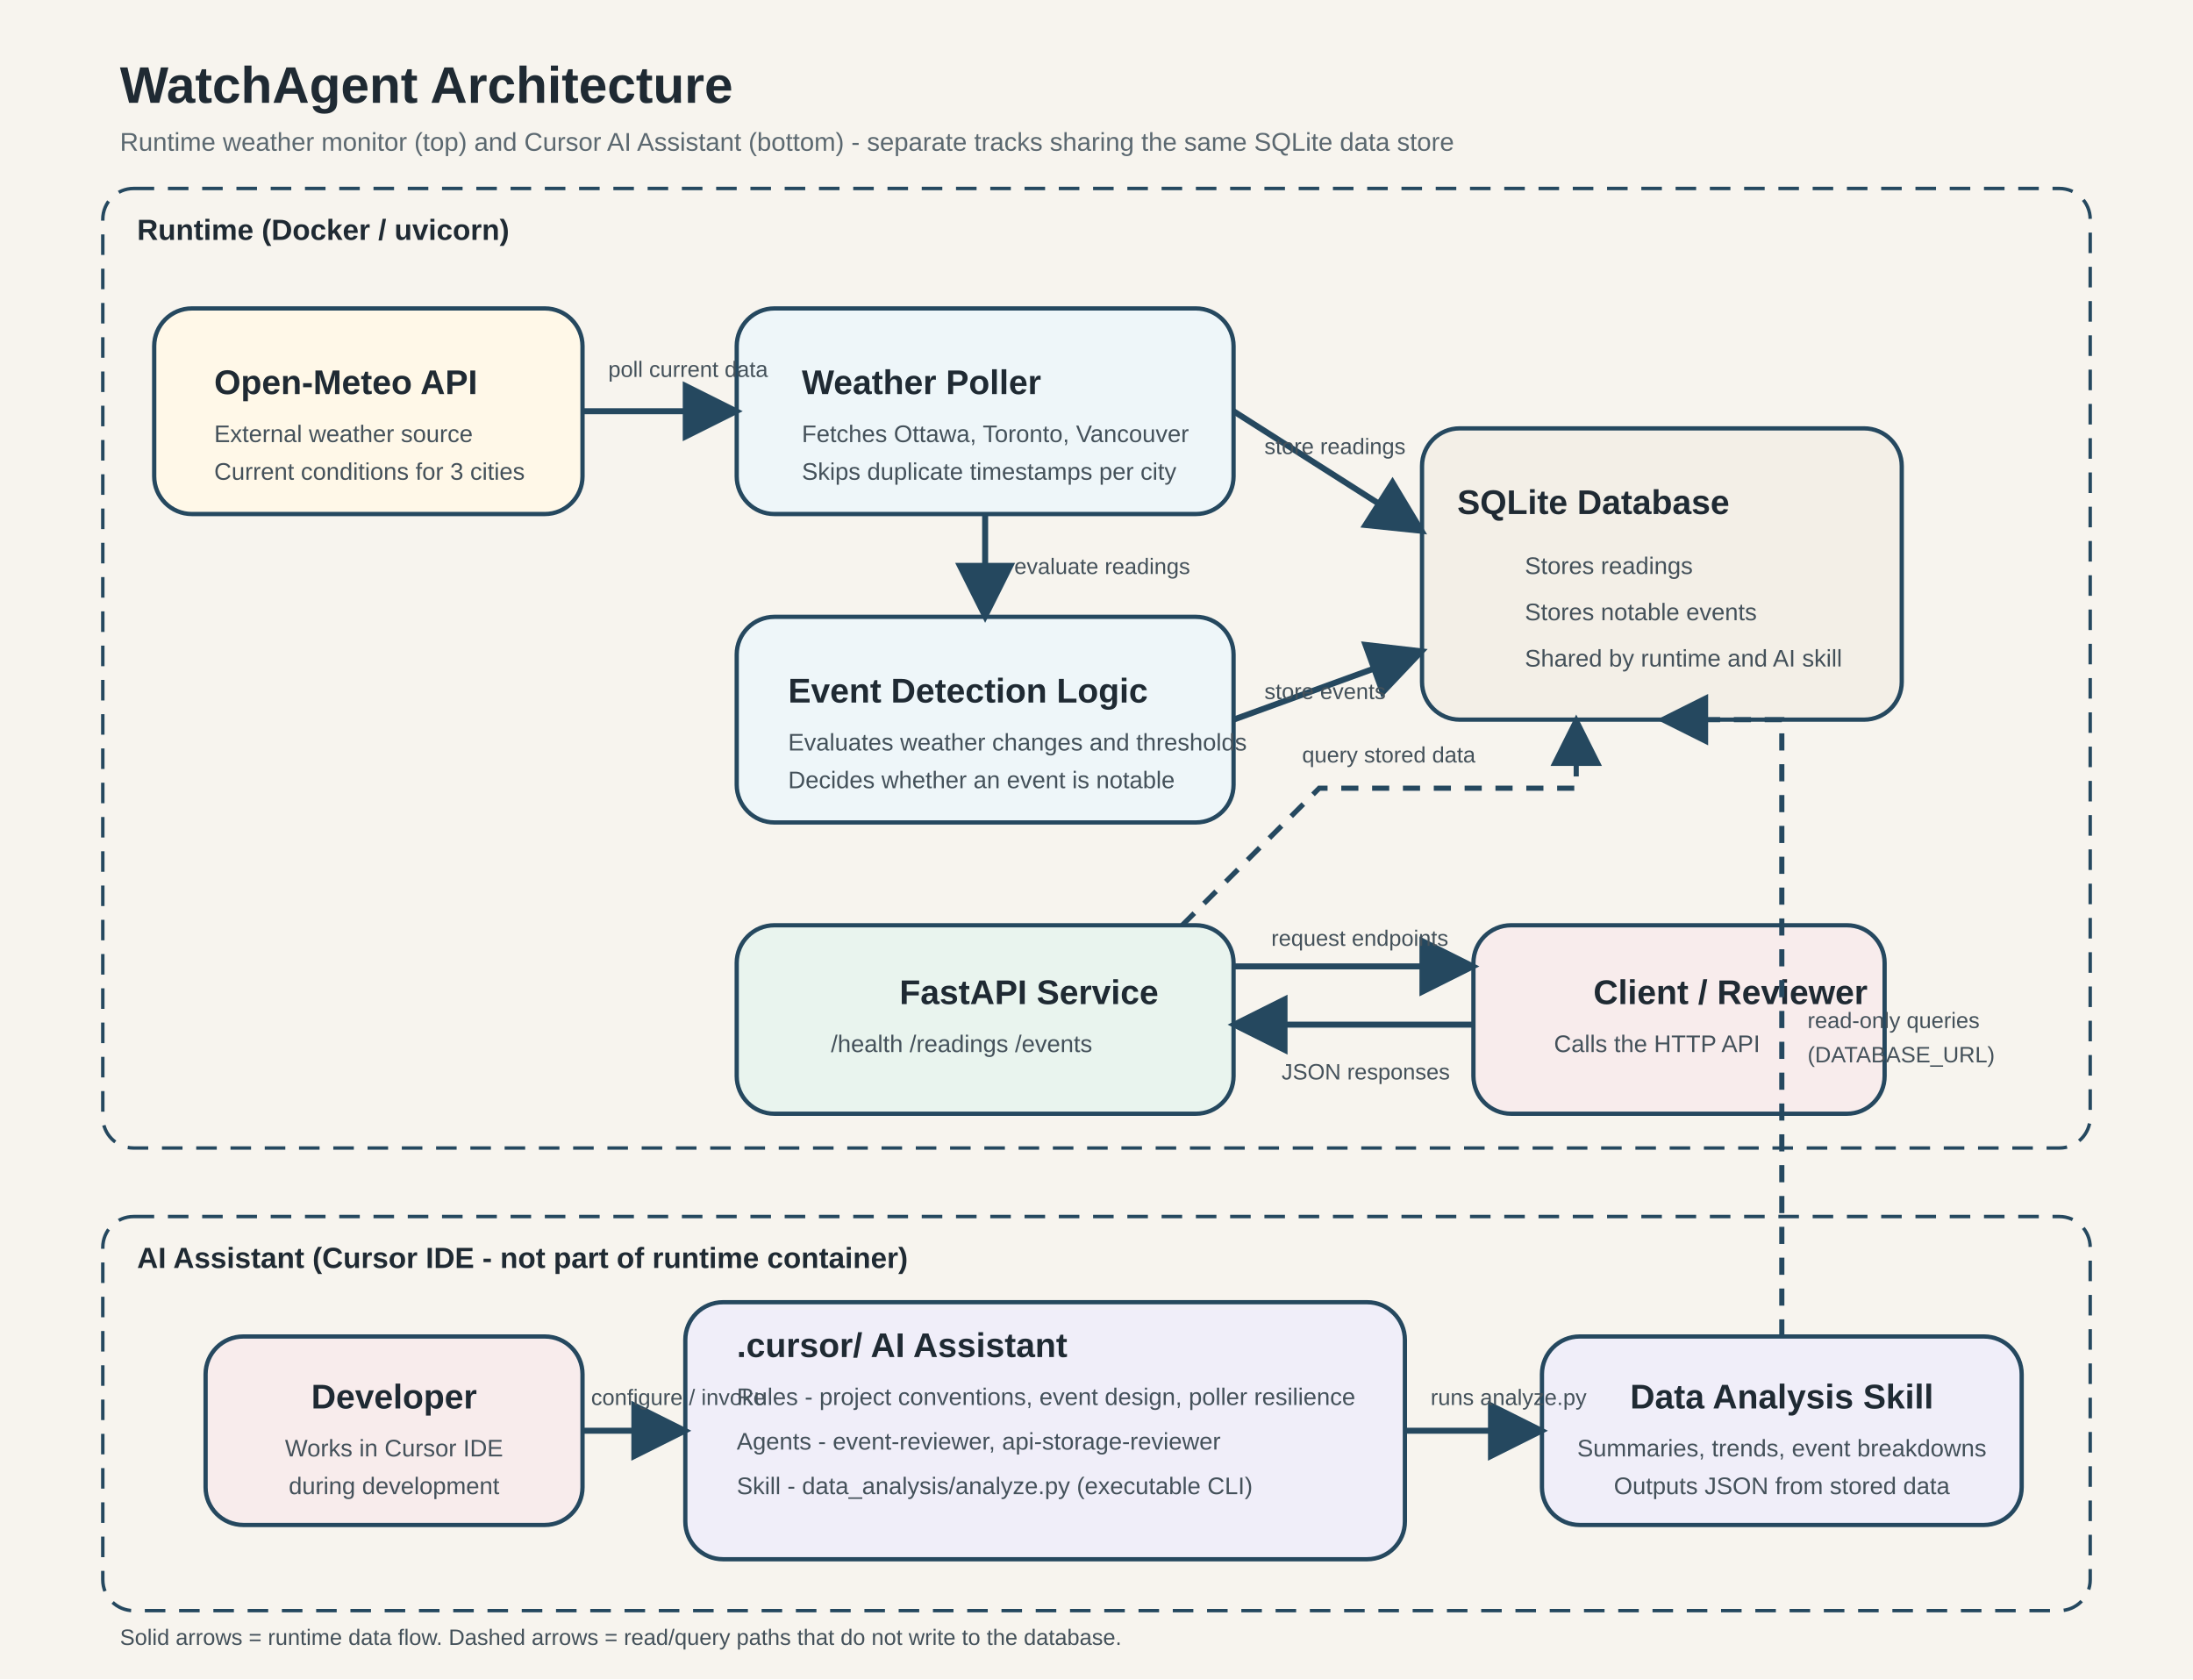
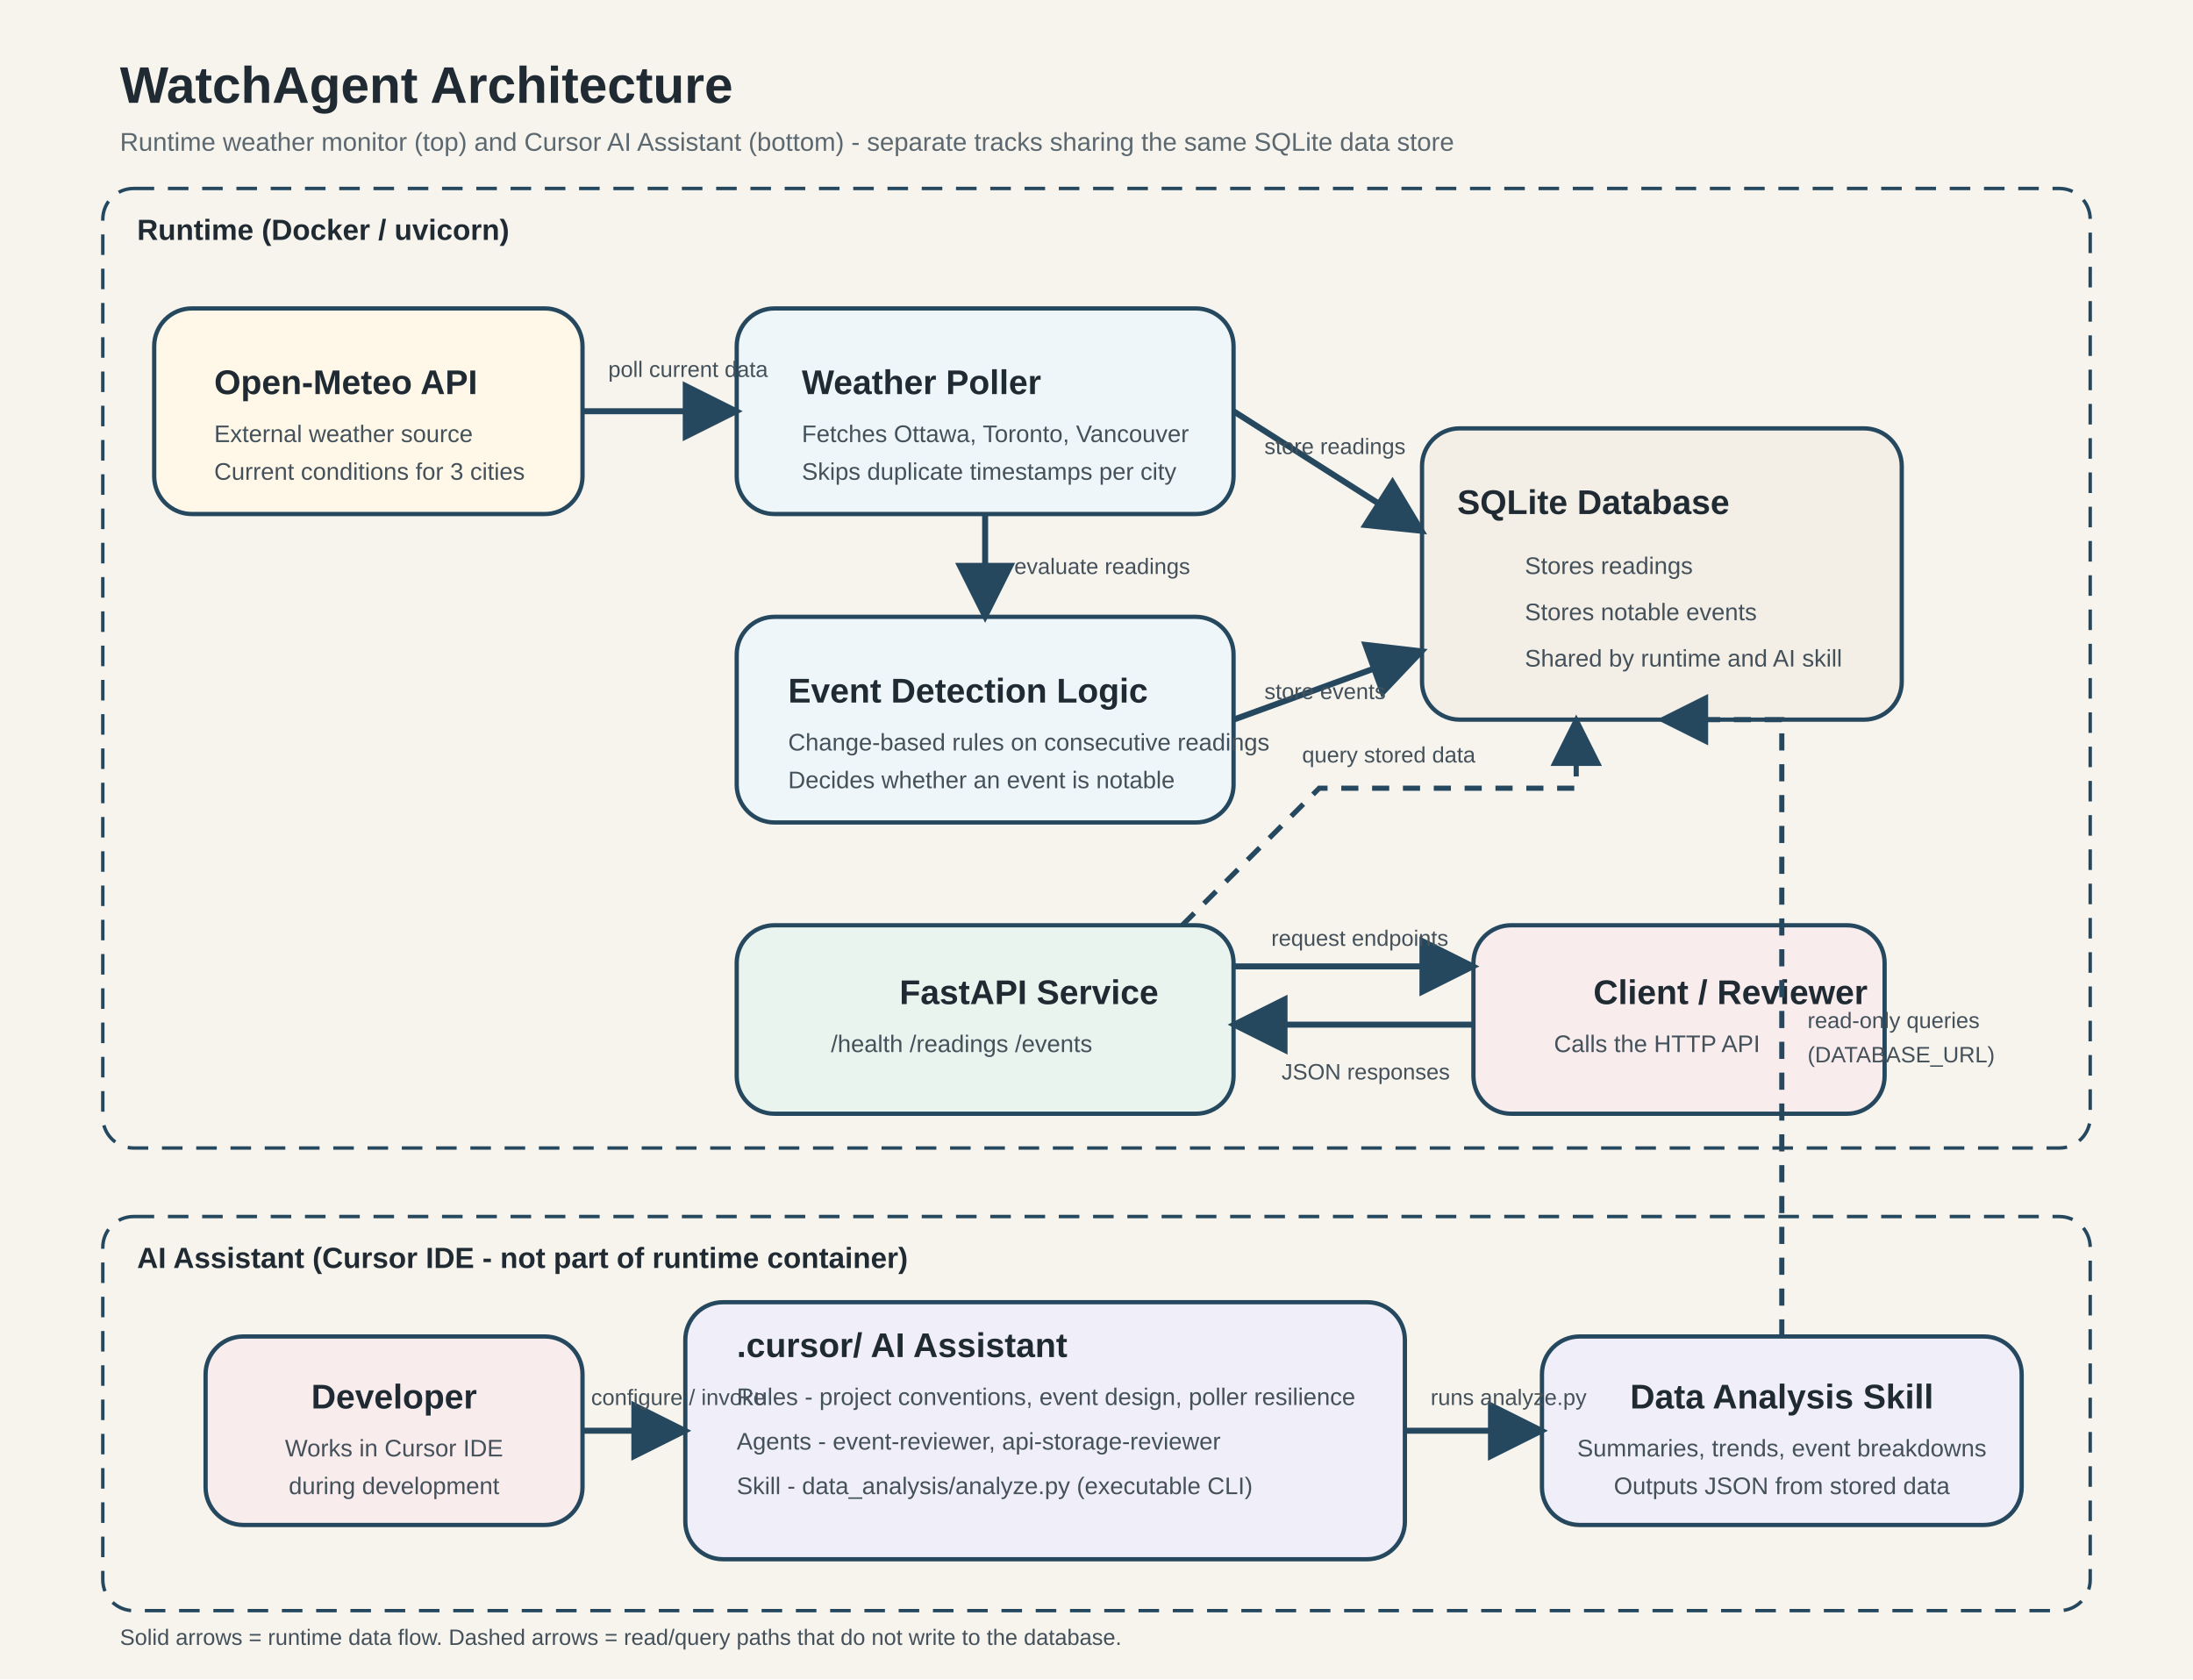
<svg xmlns="http://www.w3.org/2000/svg" width="1280" height="980" viewBox="0 0 1280 980" role="img" aria-labelledby="title desc">
  <defs>
    <marker id="arrow" markerWidth="10" markerHeight="10" refX="9" refY="5" orient="auto-start-reverse">
      <path d="M 0 0 L 10 5 L 0 10 z" fill="#25485f" />
    </marker>
    <style>
      .bg { fill: #f7f4ee; }
      .title { font: 700 30px "Segoe UI", Arial, sans-serif; fill: #1f2a33; }
      .subtitle { font: 400 15px "Segoe UI", Arial, sans-serif; fill: #5b6870; }
      .section-label { font: 700 17px "Segoe UI", Arial, sans-serif; fill: #1f2a33; }
      .label { font: 700 20px "Segoe UI", Arial, sans-serif; fill: #1f2a33; }
      .body { font: 400 14px "Segoe UI", Arial, sans-serif; fill: #44515a; }
      .small { font: 400 13px "Segoe UI", Arial, sans-serif; fill: #44515a; }
      .box { rx: 22; ry: 22; stroke: #25485f; stroke-width: 2.5; }
      .external { fill: #fff8e8; }
      .process { fill: #eef6f9; }
      .storage { fill: #f3efe7; }
      .api { fill: #e9f4ee; }
      .actor { fill: #f8ecec; }
      .ai { fill: #f0eef9; }
      .zone { fill: none; stroke: #25485f; stroke-width: 2; stroke-dasharray: 12 8; rx: 18; }
      .arrow { stroke: #25485f; stroke-width: 3.5; fill: none; marker-end: url(#arrow); }
      .dashed { stroke: #25485f; stroke-width: 3; fill: none; stroke-dasharray: 10 8; marker-end: url(#arrow); }
    </style>
  </defs>
  <rect class="bg" width="1280" height="980" />
  <text x="70" y="60" class="title">WatchAgent Architecture</text>
  <text x="70" y="88" class="subtitle">Runtime weather monitor (top) and Cursor AI Assistant (bottom) - separate tracks sharing the same SQLite data store</text>
  <rect x="60" y="110" width="1160" height="560" class="zone" />
  <text x="80" y="140" class="section-label">Runtime (Docker / uvicorn)</text>
  <rect x="90" y="180" width="250" height="120" class="box external" />
  <text x="125" y="230" class="label">Open-Meteo API</text>
  <text x="125" y="258" class="body">External weather source</text>
  <text x="125" y="280" class="body">Current conditions for 3 cities</text>
  <rect x="430" y="180" width="290" height="120" class="box process" />
  <text x="468" y="230" class="label">Weather Poller</text>
  <text x="468" y="258" class="body">Fetches Ottawa, Toronto, Vancouver</text>
  <text x="468" y="280" class="body">Skips duplicate timestamps per city</text>
  <rect x="430" y="360" width="290" height="120" class="box process" />
  <text x="460" y="410" class="label">Event Detection Logic</text>
-   <text x="460" y="438" class="body">Evaluates weather changes and thresholds</text>
+   <text x="460" y="438" class="body">Change-based rules on consecutive readings</text>
  <text x="460" y="460" class="body">Decides whether an event is notable</text>
  <rect x="830" y="250" width="280" height="170" class="box storage" />
  <text x="930" y="300" text-anchor="middle" class="label">SQLite Database</text>
  <text x="890" y="335" class="body">Stores readings</text>
  <text x="890" y="362" class="body">Stores notable events</text>
  <text x="890" y="389" class="body">Shared by runtime and AI skill</text>
  <rect x="430" y="540" width="290" height="110" class="box api" />
  <text x="525" y="586" class="label">FastAPI Service</text>
  <text x="485" y="614" class="body">/health  /readings  /events</text>
  <rect x="860" y="540" width="240" height="110" class="box actor" />
  <text x="930" y="586" class="label">Client / Reviewer</text>
  <text x="907" y="614" class="body">Calls the HTTP API</text>
  <path d="M 340 240 L 430 240" class="arrow" />
  <path d="M 575 300 L 575 360" class="arrow" />
  <path d="M 720 240 L 830 310" class="arrow" />
  <path d="M 720 420 L 830 380" class="arrow" />
  <path d="M 690 540 L 770 460 L 920 460 L 920 420" class="arrow dashed" />
  <path d="M 860 598 L 720 598" class="arrow" />
  <path d="M 720 564 L 860 564" class="arrow" />
  <text x="355" y="220" class="small">poll current data</text>
  <text x="592" y="335" class="small">evaluate readings</text>
  <text x="738" y="265" class="small">store readings</text>
  <text x="738" y="408" class="small">store events</text>
  <text x="760" y="445" class="small">query stored data</text>
  <text x="742" y="552" class="small">request endpoints</text>
  <text x="748" y="630" class="small">JSON responses</text>
  <rect x="60" y="710" width="1160" height="230" class="zone" />
  <text x="80" y="740" class="section-label">AI Assistant (Cursor IDE - not part of runtime container)</text>
  <rect x="120" y="780" width="220" height="110" class="box actor" />
  <text x="230" y="822" text-anchor="middle" class="label">Developer</text>
  <text x="230" y="850" text-anchor="middle" class="body">Works in Cursor IDE</text>
  <text x="230" y="872" text-anchor="middle" class="body">during development</text>
  <rect x="400" y="760" width="420" height="150" class="box ai" />
  <text x="430" y="792" class="label">.cursor/ AI Assistant</text>
  <text x="430" y="820" class="body">Rules - project conventions, event design, poller resilience</text>
  <text x="430" y="846" class="body">Agents - event-reviewer, api-storage-reviewer</text>
  <text x="430" y="872" class="body">Skill - data_analysis/analyze.py (executable CLI)</text>
  <rect x="900" y="780" width="280" height="110" class="box ai" />
  <text x="1040" y="822" text-anchor="middle" class="label">Data Analysis Skill</text>
  <text x="1040" y="850" text-anchor="middle" class="body">Summaries, trends, event breakdowns</text>
  <text x="1040" y="872" text-anchor="middle" class="body">Outputs JSON from stored data</text>
  <path d="M 340 835 L 400 835" class="arrow" />
  <text x="345" y="820" class="small">configure / invoke</text>
  <path d="M 820 835 L 900 835" class="arrow" />
  <text x="835" y="820" class="small">runs analyze.py</text>
  <path d="M 1040 780 L 1040 420 L 970 420" class="dashed" />
  <text x="1055" y="600" class="small">read-only queries</text>
  <text x="1055" y="620" class="small">(DATABASE_URL)</text>
  <text x="70" y="960" class="small">Solid arrows = runtime data flow. Dashed arrows = read/query paths that do not write to the database.</text>
</svg>
